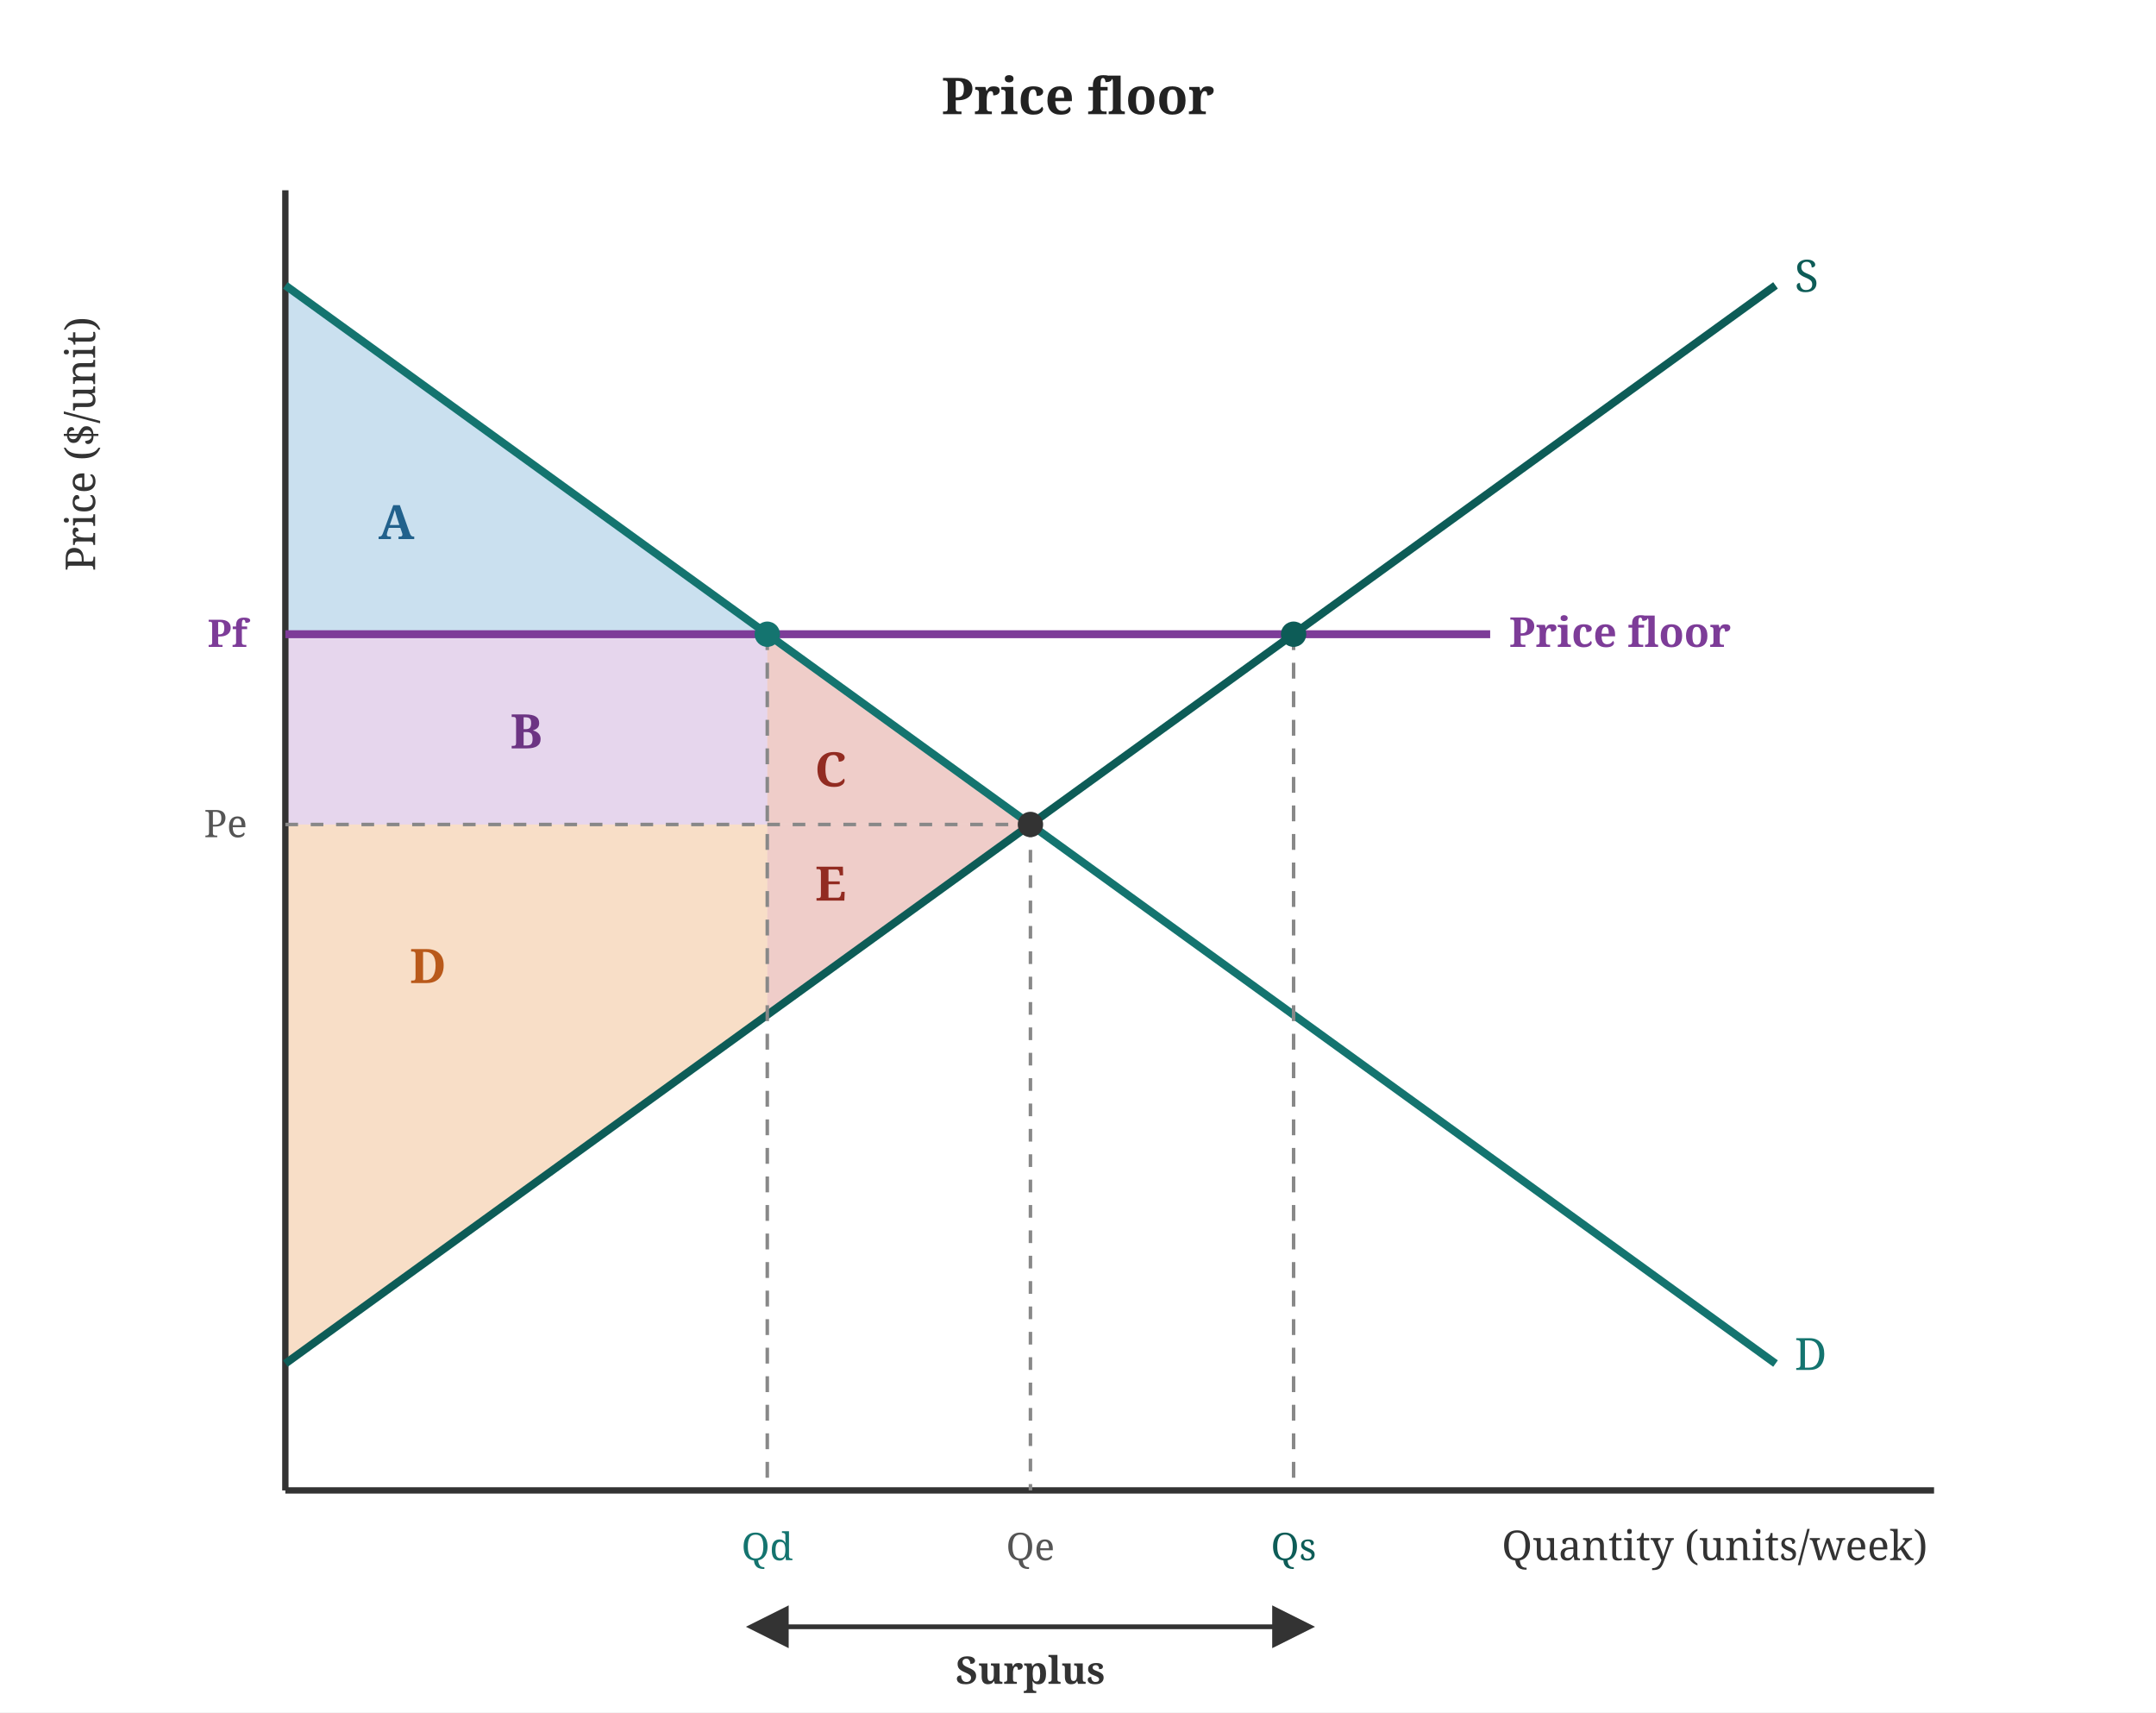
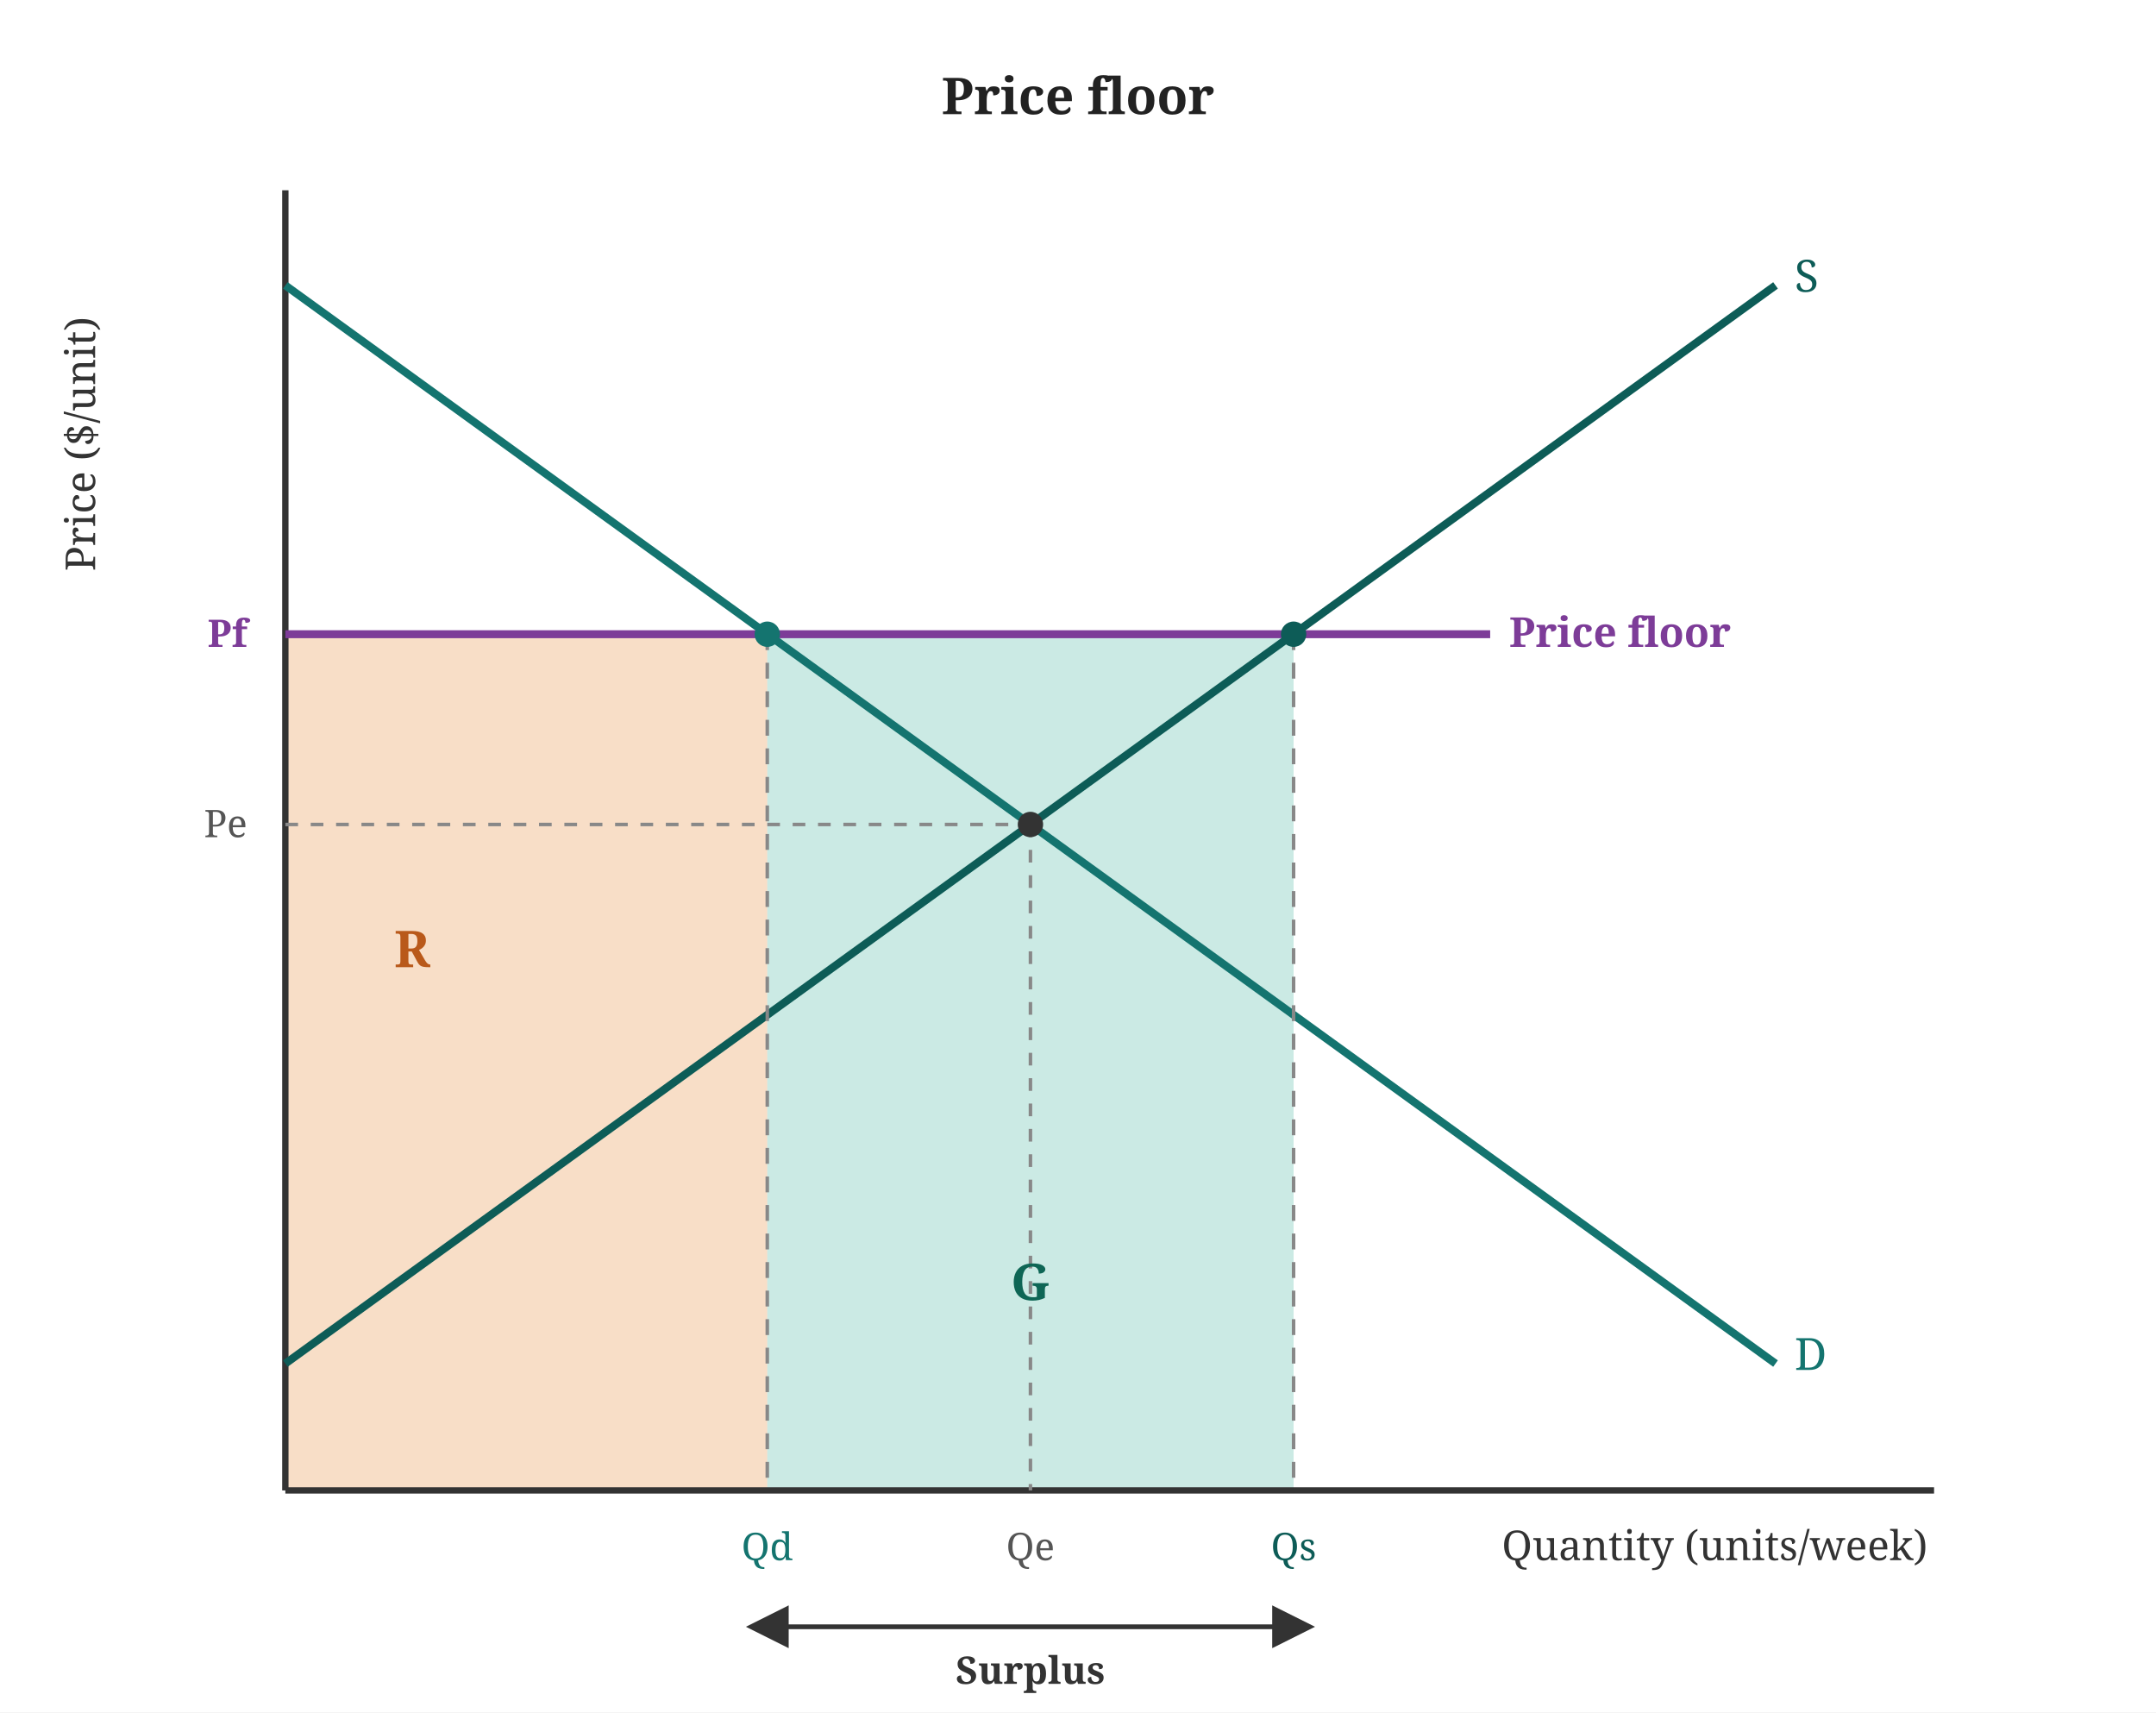
<svg xmlns="http://www.w3.org/2000/svg" width="680" height="540" viewBox="0 0 680 540" font-family="Georgia, serif" style="max-width:100%;height:auto">
  <rect width="680" height="540" fill="#fff" />
  <defs>
    <marker id="ah" markerWidth="9" markerHeight="9" refX="4.5" refY="4.5" orient="auto-start-reverse">
      <path d="M0,0 L9,4.5 L0,9 Z" fill="#333" />
    </marker>
  </defs>
  <text x="340" y="36" text-anchor="middle" font-size="16" font-weight="bold" fill="#222">Price floor</text>
-   <polygon points="90,90 90,200 242,200" fill="#2E86C1" fill-opacity="0.25" />
-   <polygon points="90,200 242,200 242,260 90,260" fill="#8E44AD" fill-opacity="0.22" />
-   <polygon points="242,200 242,260 325,260" fill="#C0392B" fill-opacity="0.25" />
-   <polygon points="90,260 242,260 242,320 90,430" fill="#E67E22" fill-opacity="0.25" />
-   <polygon points="242,260 242,320 325,260" fill="#C0392B" fill-opacity="0.25" />
+   <rect x="90" y="200" width="152" height="270" fill="#E67E22" fill-opacity="0.25" />
+   <rect x="242" y="200" width="166" height="270" fill="#16A085" fill-opacity="0.22" />
  <line x1="90" y1="60" x2="90" y2="470" stroke="#333" stroke-width="2" />
  <line x1="90" y1="470" x2="610" y2="470" stroke="#333" stroke-width="2" />
  <text transform="rotate(-90 30 140)" x="30" y="140" text-anchor="middle" font-size="13" fill="#333">Price ($/unit)</text>
  <text x="608" y="492" text-anchor="end" font-size="13" fill="#333">Quantity (units/week)</text>
  <line x1="90" y1="90" x2="560" y2="430" stroke="#14746F" stroke-width="2.5" />
  <text x="566" y="432" font-size="14" fill="#14746F">D</text>
  <line x1="90" y1="430" x2="560" y2="90" stroke="#0D5C57" stroke-width="2.5" />
  <text x="566" y="92" font-size="14" fill="#0D5C57">S</text>
  <line x1="90" y1="260" x2="325" y2="260" stroke="#888" stroke-width="1.1" stroke-dasharray="4,4" />
  <line x1="325" y1="260" x2="325" y2="470" stroke="#888" stroke-width="1.1" stroke-dasharray="4,4" />
  <circle cx="325" cy="260" r="4" fill="#333" />
  <text x="78" y="264" text-anchor="end" font-size="12" fill="#555">Pe</text>
  <text x="325" y="492" text-anchor="middle" font-size="12" fill="#555">Qe</text>
  <line x1="90" y1="200" x2="470" y2="200" stroke="#7D3C98" stroke-width="2.5" />
  <text x="476" y="204" font-size="13" font-weight="bold" fill="#7D3C98">Price floor</text>
  <text x="78" y="204" text-anchor="end" font-size="12" font-weight="bold" fill="#7D3C98">Pf</text>
  <line x1="242" y1="200" x2="242" y2="470" stroke="#888" stroke-width="1.1" stroke-dasharray="5,4" />
  <line x1="408" y1="200" x2="408" y2="470" stroke="#888" stroke-width="1.1" stroke-dasharray="5,4" />
  <circle cx="242" cy="200" r="4" fill="#14746F" />
  <circle cx="408" cy="200" r="4" fill="#0D5C57" />
  <text x="242" y="492" text-anchor="middle" font-size="12" fill="#14746F">Qd</text>
  <text x="408" y="492" text-anchor="middle" font-size="12" fill="#0D5C57">Qs</text>
-   <text x="125" y="170" text-anchor="middle" font-size="15" font-weight="bold" fill="#21618C">A</text>
-   <text x="166" y="236" text-anchor="middle" font-size="15" font-weight="bold" fill="#6C3483">B</text>
-   <text x="262" y="248" text-anchor="middle" font-size="15" font-weight="bold" fill="#922B21">C</text>
-   <text x="135" y="310" text-anchor="middle" font-size="15" font-weight="bold" fill="#B9591A">D</text>
-   <text x="262" y="284" text-anchor="middle" font-size="15" font-weight="bold" fill="#922B21">E</text>
+   <text x="130" y="305" text-anchor="middle" font-size="16" font-weight="bold" fill="#B9591A">R</text>
+   <text x="325" y="410" text-anchor="middle" font-size="16" font-weight="bold" fill="#0E6655">G</text>
  <line x1="242" y1="513" x2="408" y2="513" stroke="#333" stroke-width="1.5" marker-start="url(#ah)" marker-end="url(#ah)" />
  <text x="325" y="531" text-anchor="middle" font-size="12" font-weight="bold" fill="#333">Surplus</text>
</svg>
